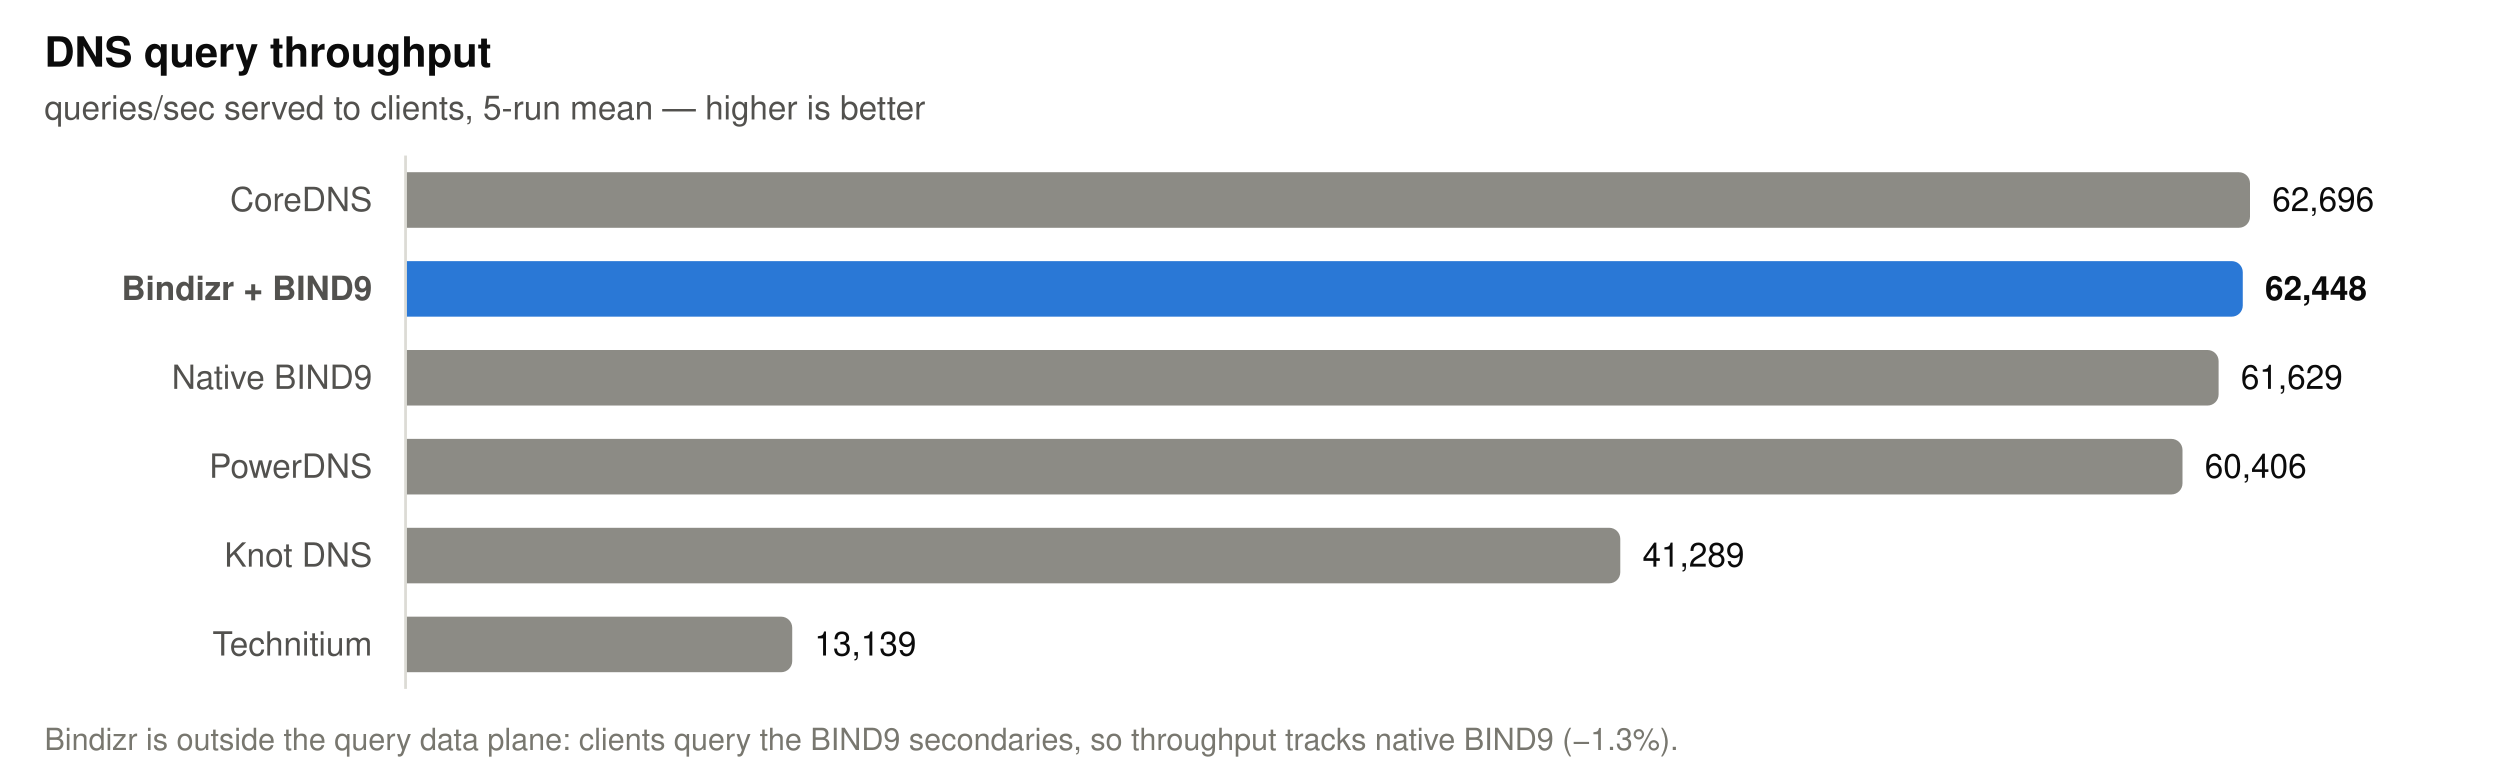
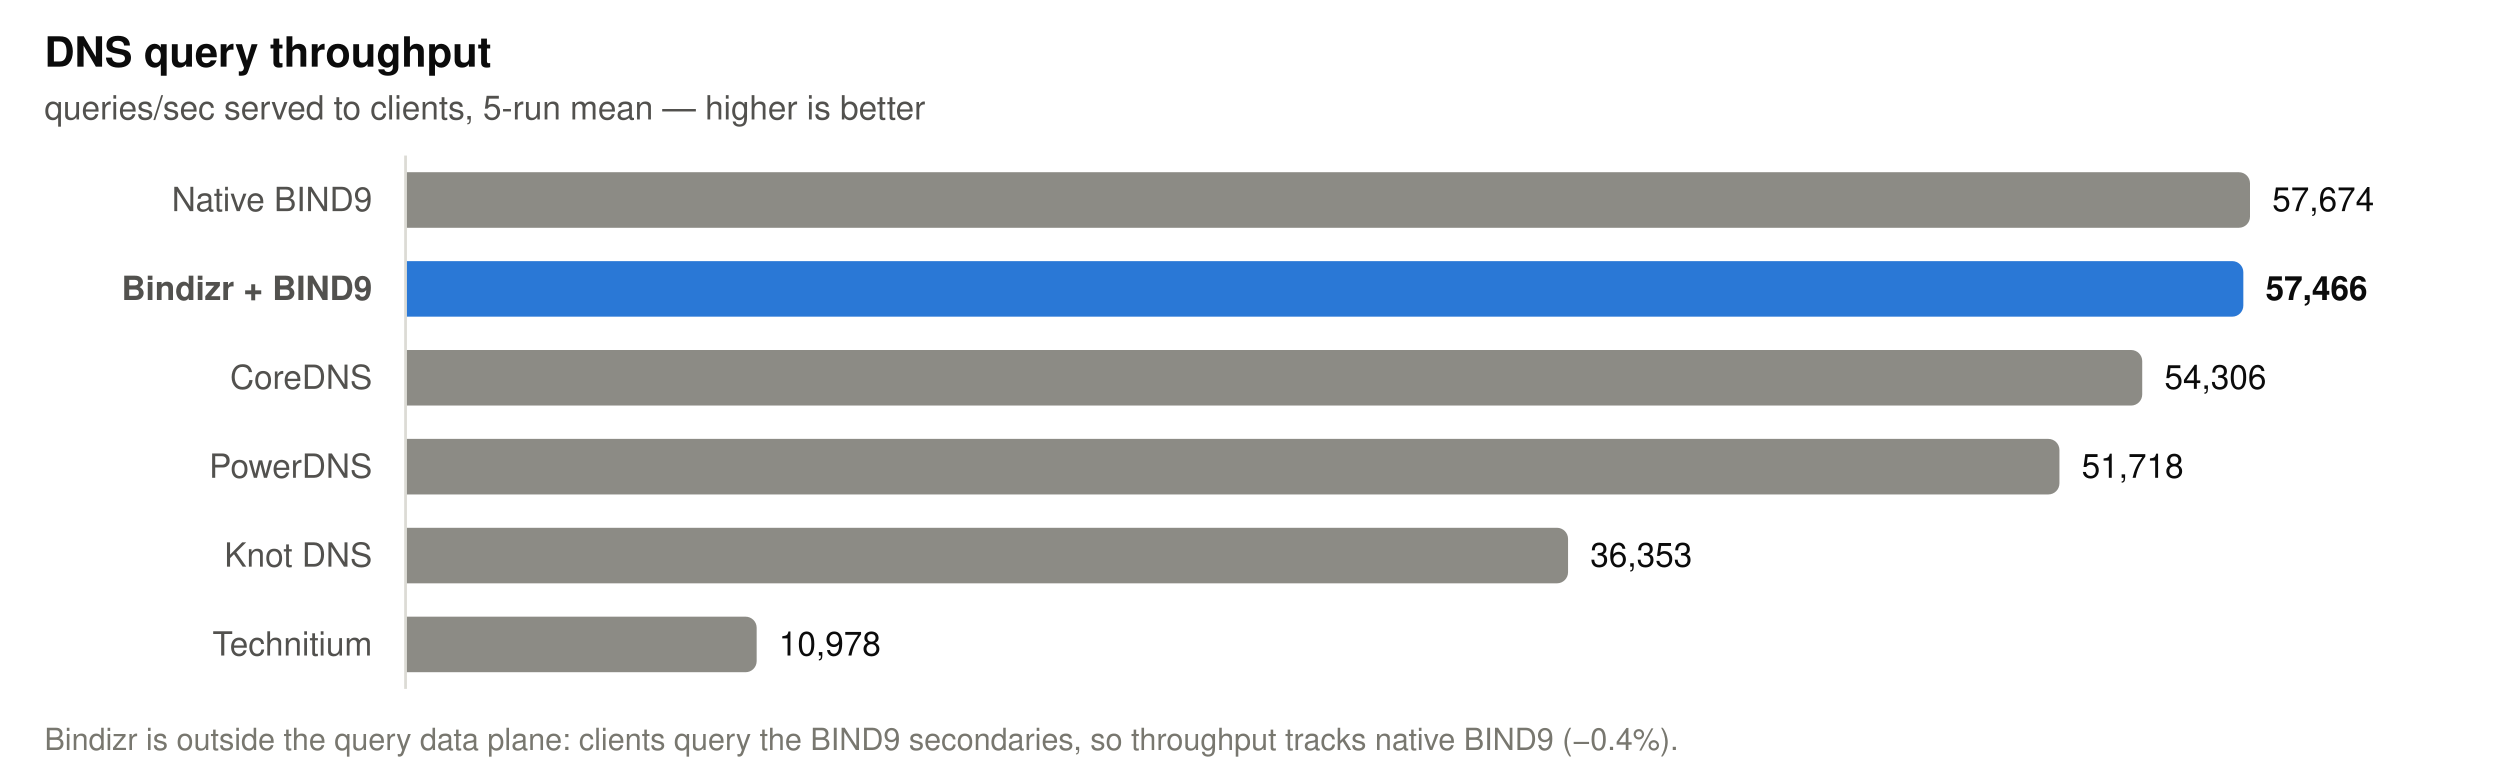
<svg xmlns="http://www.w3.org/2000/svg" width="900" height="278" viewBox="0 0 900 278" role="img">
  <text x="16.0" y="24.0" font-family="-apple-system, BlinkMacSystemFont, 'Segoe UI', Helvetica, Arial, sans-serif" font-size="15" font-weight="600" fill="#0b0b0b" text-anchor="start">DNS query throughput</text>
  <text x="16.0" y="43.0" font-family="-apple-system, BlinkMacSystemFont, 'Segoe UI', Helvetica, Arial, sans-serif" font-size="12" font-weight="400" fill="#52514e" text-anchor="start">queries/sec served to clients, 5-run mean — higher is better</text>
-   <text x="134.0" y="76.0" font-family="-apple-system, BlinkMacSystemFont, 'Segoe UI', Helvetica, Arial, sans-serif" font-size="12" font-weight="400" fill="#52514e" text-anchor="end">CoreDNS</text>
+   <text x="134.0" y="76.0" font-family="-apple-system, BlinkMacSystemFont, 'Segoe UI', Helvetica, Arial, sans-serif" font-size="12" font-weight="400" fill="#52514e" text-anchor="end">Native BIND9</text>
  <path d="M146.0,62.0 H806.0 A4,4 0 0 1 810.0,66.0 V78.0 A4,4 0 0 1 806.0,82.0 H146.0 Z" fill="#8c8b85" />
-   <text x="818.0" y="76.0" font-family="-apple-system, BlinkMacSystemFont, 'Segoe UI', Helvetica, Arial, sans-serif" font-size="12" font-weight="400" fill="#0b0b0b" text-anchor="start">62,696</text>
+   <text x="818.0" y="76.0" font-family="-apple-system, BlinkMacSystemFont, 'Segoe UI', Helvetica, Arial, sans-serif" font-size="12" font-weight="400" fill="#0b0b0b" text-anchor="start">57,674</text>
  <text x="134.0" y="108.0" font-family="-apple-system, BlinkMacSystemFont, 'Segoe UI', Helvetica, Arial, sans-serif" font-size="12" font-weight="600" fill="#52514e" text-anchor="end">Bindizr + BIND9</text>
-   <path d="M146.0,94.0 H803.4 A4,4 0 0 1 807.4,98.0 V110.0 A4,4 0 0 1 803.4,114.0 H146.0 Z" fill="#2a78d6" />
-   <text x="815.4" y="108.0" font-family="-apple-system, BlinkMacSystemFont, 'Segoe UI', Helvetica, Arial, sans-serif" font-size="12" font-weight="600" fill="#0b0b0b" text-anchor="start">62,448</text>
-   <text x="134.0" y="140.0" font-family="-apple-system, BlinkMacSystemFont, 'Segoe UI', Helvetica, Arial, sans-serif" font-size="12" font-weight="400" fill="#52514e" text-anchor="end">Native BIND9</text>
-   <path d="M146.0,126.0 H794.7 A4,4 0 0 1 798.7,130.0 V142.0 A4,4 0 0 1 794.7,146.0 H146.0 Z" fill="#8c8b85" />
-   <text x="806.7" y="140.0" font-family="-apple-system, BlinkMacSystemFont, 'Segoe UI', Helvetica, Arial, sans-serif" font-size="12" font-weight="400" fill="#0b0b0b" text-anchor="start">61,629</text>
+   <path d="M146.0,94.0 H803.6 A4,4 0 0 1 807.6,98.0 V110.0 A4,4 0 0 1 803.6,114.0 H146.0 Z" fill="#2a78d6" />
+   <text x="815.6" y="108.0" font-family="-apple-system, BlinkMacSystemFont, 'Segoe UI', Helvetica, Arial, sans-serif" font-size="12" font-weight="600" fill="#0b0b0b" text-anchor="start">57,466</text>
+   <text x="134.0" y="140.0" font-family="-apple-system, BlinkMacSystemFont, 'Segoe UI', Helvetica, Arial, sans-serif" font-size="12" font-weight="400" fill="#52514e" text-anchor="end">CoreDNS</text>
+   <path d="M146.0,126.0 H767.2 A4,4 0 0 1 771.2,130.0 V142.0 A4,4 0 0 1 767.2,146.0 H146.0 Z" fill="#8c8b85" />
+   <text x="779.2" y="140.0" font-family="-apple-system, BlinkMacSystemFont, 'Segoe UI', Helvetica, Arial, sans-serif" font-size="12" font-weight="400" fill="#0b0b0b" text-anchor="start">54,306</text>
  <text x="134.0" y="172.0" font-family="-apple-system, BlinkMacSystemFont, 'Segoe UI', Helvetica, Arial, sans-serif" font-size="12" font-weight="400" fill="#52514e" text-anchor="end">PowerDNS</text>
-   <path d="M146.0,158.0 H781.7 A4,4 0 0 1 785.7,162.0 V174.0 A4,4 0 0 1 781.7,178.0 H146.0 Z" fill="#8c8b85" />
-   <text x="793.7" y="172.0" font-family="-apple-system, BlinkMacSystemFont, 'Segoe UI', Helvetica, Arial, sans-serif" font-size="12" font-weight="400" fill="#0b0b0b" text-anchor="start">60,406</text>
+   <path d="M146.0,158.0 H737.4 A4,4 0 0 1 741.4,162.0 V174.0 A4,4 0 0 1 737.4,178.0 H146.0 Z" fill="#8c8b85" />
+   <text x="749.4" y="172.0" font-family="-apple-system, BlinkMacSystemFont, 'Segoe UI', Helvetica, Arial, sans-serif" font-size="12" font-weight="400" fill="#0b0b0b" text-anchor="start">51,718</text>
  <text x="134.0" y="204.0" font-family="-apple-system, BlinkMacSystemFont, 'Segoe UI', Helvetica, Arial, sans-serif" font-size="12" font-weight="400" fill="#52514e" text-anchor="end">Knot DNS</text>
-   <path d="M146.0,190.0 H579.3 A4,4 0 0 1 583.3,194.0 V206.0 A4,4 0 0 1 579.3,210.0 H146.0 Z" fill="#8c8b85" />
-   <text x="591.3" y="204.0" font-family="-apple-system, BlinkMacSystemFont, 'Segoe UI', Helvetica, Arial, sans-serif" font-size="12" font-weight="400" fill="#0b0b0b" text-anchor="start">41,289</text>
+   <path d="M146.0,190.0 H560.5 A4,4 0 0 1 564.5,194.0 V206.0 A4,4 0 0 1 560.5,210.0 H146.0 Z" fill="#8c8b85" />
+   <text x="572.5" y="204.0" font-family="-apple-system, BlinkMacSystemFont, 'Segoe UI', Helvetica, Arial, sans-serif" font-size="12" font-weight="400" fill="#0b0b0b" text-anchor="start">36,353</text>
  <text x="134.0" y="236.0" font-family="-apple-system, BlinkMacSystemFont, 'Segoe UI', Helvetica, Arial, sans-serif" font-size="12" font-weight="400" fill="#52514e" text-anchor="end">Technitium</text>
-   <path d="M146.0,222.0 H281.2 A4,4 0 0 1 285.2,226.0 V238.0 A4,4 0 0 1 281.2,242.0 H146.0 Z" fill="#8c8b85" />
-   <text x="293.2" y="236.0" font-family="-apple-system, BlinkMacSystemFont, 'Segoe UI', Helvetica, Arial, sans-serif" font-size="12" font-weight="400" fill="#0b0b0b" text-anchor="start">13,139</text>
+   <path d="M146.0,222.0 H268.4 A4,4 0 0 1 272.4,226.0 V238.0 A4,4 0 0 1 268.4,242.0 H146.0 Z" fill="#8c8b85" />
+   <text x="280.4" y="236.0" font-family="-apple-system, BlinkMacSystemFont, 'Segoe UI', Helvetica, Arial, sans-serif" font-size="12" font-weight="400" fill="#0b0b0b" text-anchor="start">10,978</text>
  <line x1="146" y1="56" x2="146" y2="248" stroke="#dcdbd5" stroke-width="1" />
-   <text x="16.0" y="270.0" font-family="-apple-system, BlinkMacSystemFont, 'Segoe UI', Helvetica, Arial, sans-serif" font-size="11" font-weight="400" fill="#78776f" text-anchor="start">Bindizr is outside the query data plane: clients query the BIND9 secondaries, so throughput tracks native BIND9 (−1.3%).</text>
+   <text x="16.0" y="270.0" font-family="-apple-system, BlinkMacSystemFont, 'Segoe UI', Helvetica, Arial, sans-serif" font-size="11" font-weight="400" fill="#78776f" text-anchor="start">Bindizr is outside the query data plane: clients query the BIND9 secondaries, so throughput tracks native BIND9 (−0.4%).</text>
</svg>
